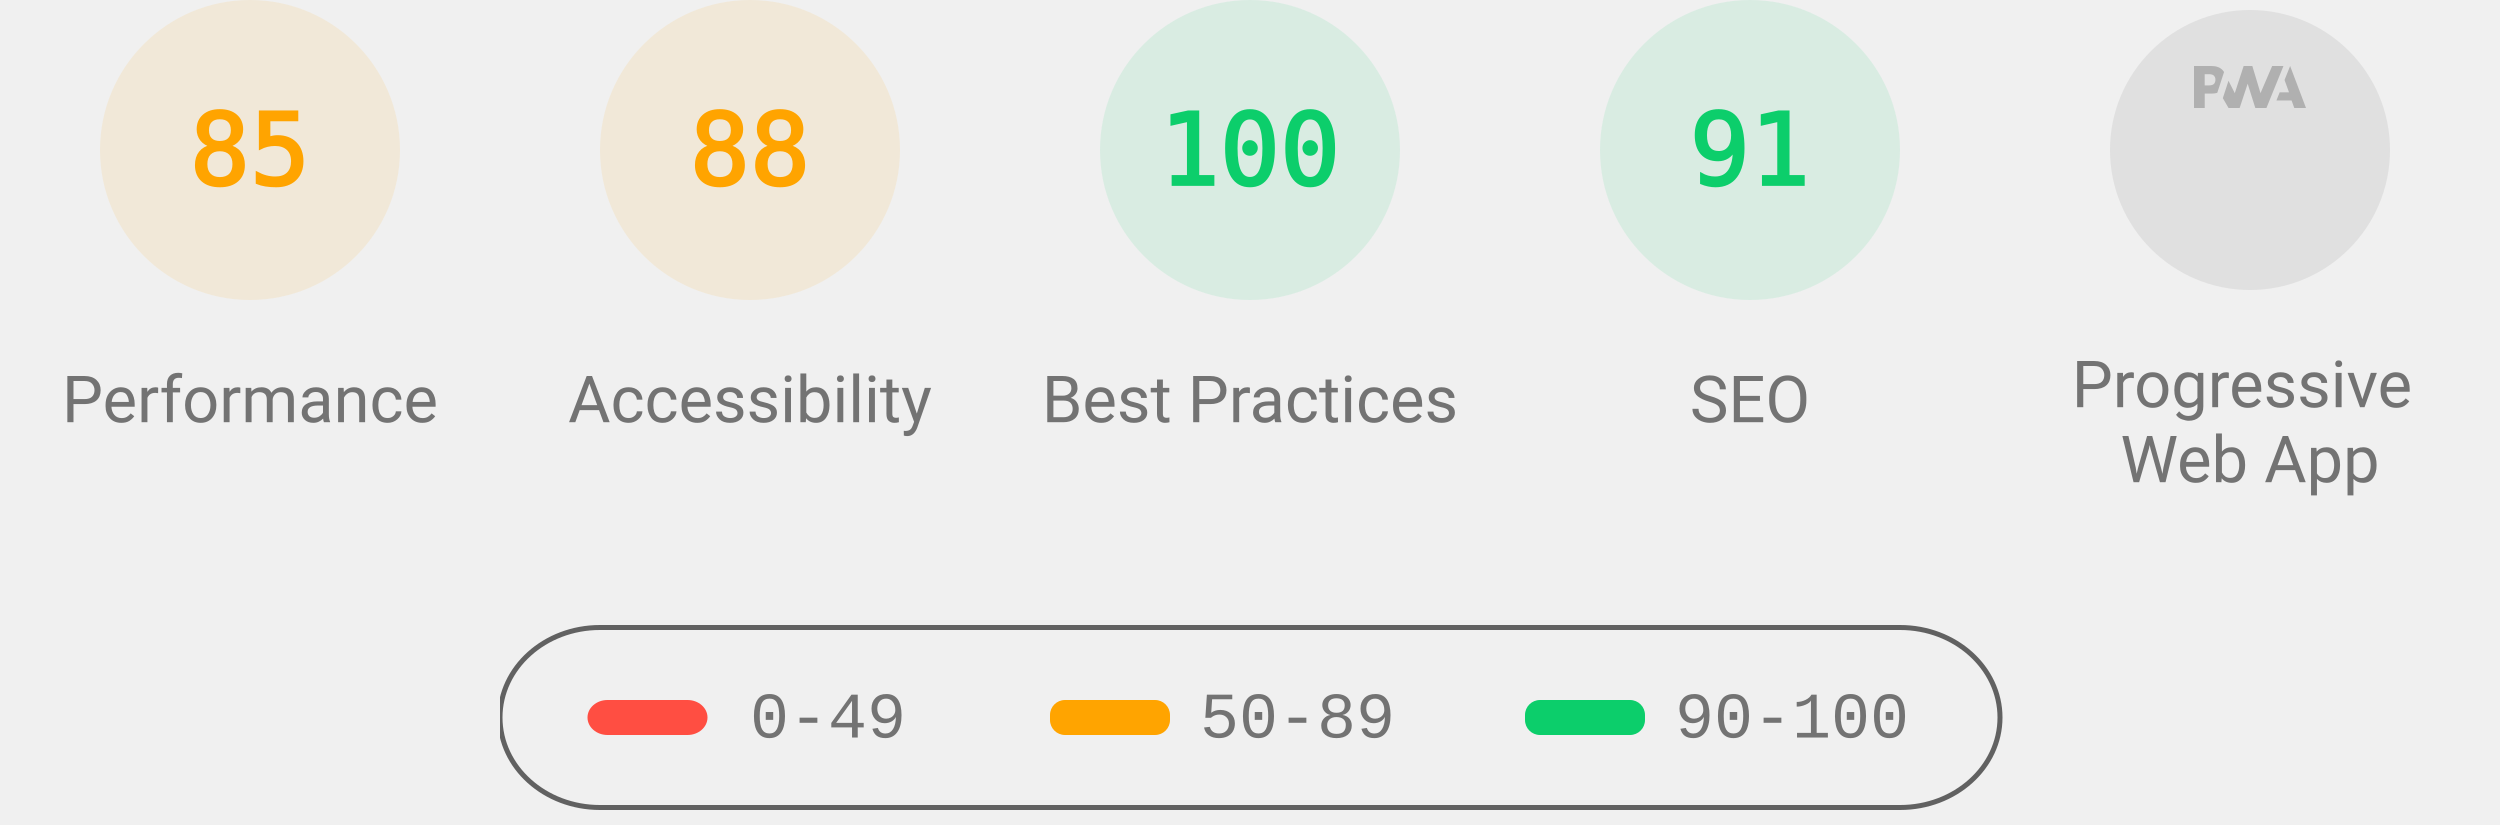
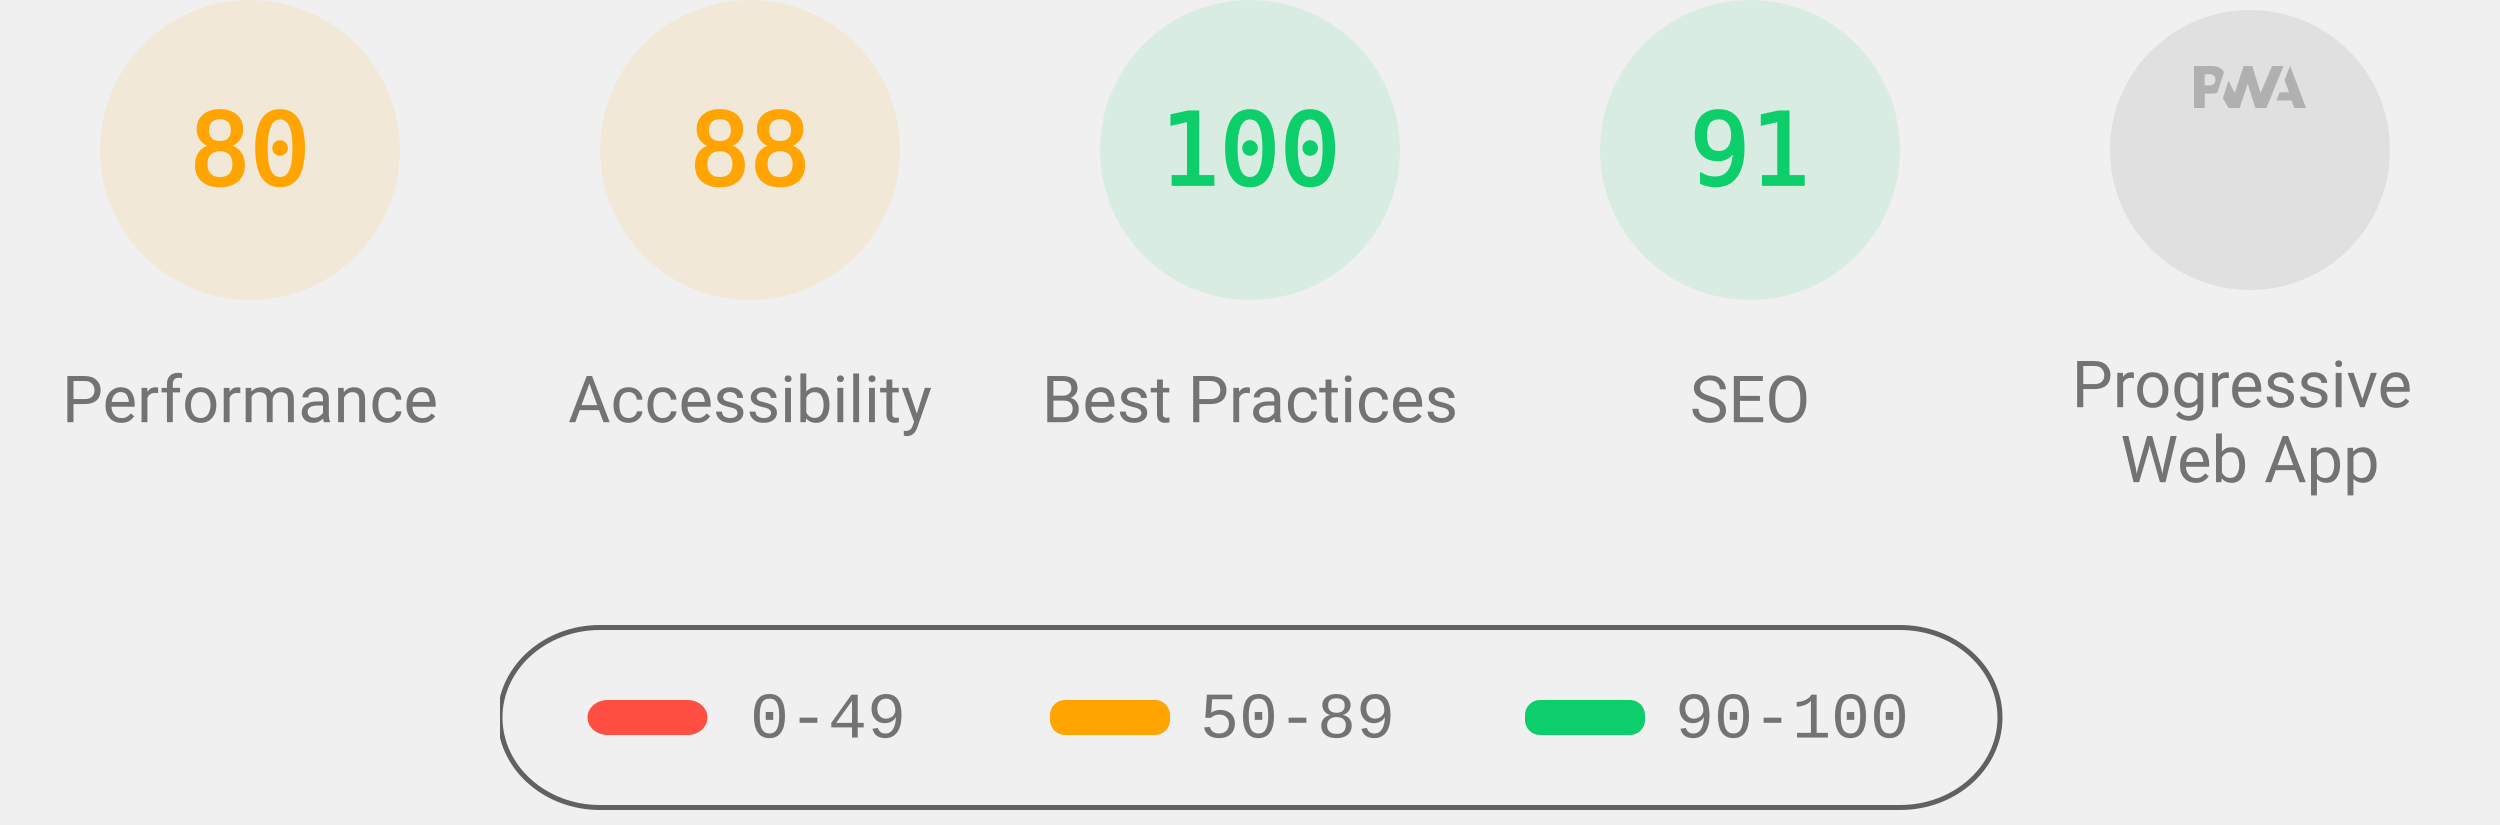
<svg xmlns="http://www.w3.org/2000/svg" class="theme--agnostic" fill="none" width="1000" height="330">
  <style>
			.gauge-base {
				opacity: 0.1
			}

			.gauge-arc {
				fill: none;
				animation-delay: 250ms;
				stroke-linecap: round;
				transform: rotate(-90deg);
				transform-origin: 100px 60px;
				animation: load-gauge 1s ease forwards
			}

			.guage-text {
				font-size: 40px;
				font-family: monospace;
				text-align: center
			}

			.guage-red {
				color: #ff4e42;
				fill: #ff4e42;
				stroke: #ff4e42
			}
			.guage-orange {
				color: #ffa400;
				fill: #ffa400;
				stroke: #ffa400
			}
			.guage-green {
				color: #0cce6b;
				fill: #0cce6b;
				stroke: #0cce6b
			}
			.theme--agnostic .guage-undefined {
				color: #5c5c5c;
				fill: #5c5c5c;
				stroke: #5c5c5c
			}
			.theme--light .guage-undefined {
				color: #1e1e1e;
				fill: #1e1e1e;
				stroke: #1e1e1e
			}
			.theme--dark .guage-undefined {
				color: #f5f5f5;
				fill: #f5f5f5;
				stroke: #f5f5f5
			}

			.guage-title {
				stroke: none;
				font-size: 26px;
				line-height: 26px;
				font-family: Roboto, Halvetica, Arial, sans-serif
			}
			.metric.guage-title {
				font-family: 'Courier New', Courier, monospace
			}
			.theme--agnostic .guage-title {
				color: #737373;
				fill: #737373
			}
			.theme--light .guage-title {
				color: #212121;
				fill: #212121
			}
			.theme--dark .guage-title {
				color: #f5f5f5;
				fill: #f5f5f5
			}

			@keyframes load-gauge {
				from {
					stroke-dasharray: 0 352.858
				}
			}
			.lh-gauge--pwa__disc {
				fill: #e0e0e0
			}
			.lh-gauge--pwa__logo {
				position: relative;
				fill: #b0b0b0
			}
			.lh-gauge--pwa__invisible {
				display: none
			}
			.lh-gauge--pwa__visible {
				display: inline
			}
			.guage-invisible {
				display: none
			}
			.lh-gauge--pwa__logo--primary-color {
				fill: #304ffe
			}
			.theme--agnostic .lh-gauge--pwa__logo--secondary-color {
				fill: #787878
			}
			.theme--light .lh-gauge--pwa__logo--secondary-color {
				fill: #3d3d3d
			}
			.theme--dark .lh-gauge--pwa__logo--secondary-color {
				fill: #d8b6b6
			}
			.theme--light #svg_2 {
				stroke: #00000022
			}
			.theme--agnostic #svg_2 {
				stroke: #616161
			}
			.theme--light #svg_2 {
				stroke: #00000022
			}
			.theme--dark #svg_2 {
				stroke: #f5f5f566
			}
		</style>
  <svg class="guage-div guage-perf guage-orange" viewBox="0 0 200 200" width="200" height="200" x="0" y="0">
    <circle class="gauge-base" r="56" cx="100" cy="60" stroke-width="8" />
-     <circle class="gauge-arc guage-arc-1" r="56" cx="100" cy="60" stroke-width="8" style="stroke-dasharray: 299.079, 351.858;" />
-     <text class="guage-text" x="100px" y="60px" alignment-baseline="central" dominant-baseline="central" text-anchor="middle">85</text>
+     <circle class="gauge-arc guage-arc-1" r="56" cx="100" cy="60" stroke-width="8" style="stroke-dasharray: 281.486, 351.858;" />
+     <text class="guage-text" x="100px" y="60px" alignment-baseline="central" dominant-baseline="central" text-anchor="middle">80</text>
    <text class="guage-title" x="100px" y="160px" alignment-baseline="central" dominant-baseline="central" text-anchor="middle">Performance</text>
  </svg>,<svg class="guage-div guage-perf guage-orange" viewBox="0 0 200 200" width="200" height="200" x="200" y="0">
    <circle class="gauge-base" r="56" cx="100" cy="60" stroke-width="8" />
    <circle class="gauge-arc guage-arc-1" r="56" cx="100" cy="60" stroke-width="8" style="stroke-dasharray: 309.635, 351.858;" />
    <text class="guage-text" x="100px" y="60px" alignment-baseline="central" dominant-baseline="central" text-anchor="middle">88</text>
    <text class="guage-title" x="100px" y="160px" alignment-baseline="central" dominant-baseline="central" text-anchor="middle">Accessibility</text>
  </svg>,<svg class="guage-div guage-perf guage-green" viewBox="0 0 200 200" width="200" height="200" x="400" y="0">
    <circle class="gauge-base" r="56" cx="100" cy="60" stroke-width="8" />
    <circle class="gauge-arc guage-arc-1" r="56" cx="100" cy="60" stroke-width="8" style="stroke-dasharray: 351.858, 351.858;" />
    <text class="guage-text" x="100px" y="60px" alignment-baseline="central" dominant-baseline="central" text-anchor="middle">100</text>
    <text class="guage-title" x="100px" y="160px" alignment-baseline="central" dominant-baseline="central" text-anchor="middle">Best Practices</text>
  </svg>,<svg class="guage-div guage-perf guage-green" viewBox="0 0 200 200" width="200" height="200" x="600" y="0">
    <circle class="gauge-base" r="56" cx="100" cy="60" stroke-width="8" />
    <circle class="gauge-arc guage-arc-1" r="56" cx="100" cy="60" stroke-width="8" style="stroke-dasharray: 320.191, 351.858;" />
    <text class="guage-text" x="100px" y="60px" alignment-baseline="central" dominant-baseline="central" text-anchor="middle">91</text>
    <text class="guage-title" x="100px" y="160px" alignment-baseline="central" dominant-baseline="central" text-anchor="middle">SEO</text>
  </svg>,<svg class="guage-div guage-pwa" viewBox="0 0 200 200" width="200" height="200" x="800" y="0">
    <svg viewBox="0 0 60 60" width="112" height="112" x="44" y="4">
      <defs>
        <linearGradient id="lh-gauge--pwa__check-circle__gradient-0" x1="50%" y1="0%" x2="50%" y2="100%">
          <stop stop-color="#00C852" offset="0%" />
          <stop stop-color="#009688" offset="100%" />
        </linearGradient>
        <linearGradient id="lh-gauge--pwa__installable__shadow-gradient-0" x1="76.056%" x2="24.111%" y1="82.995%" y2="24.735%">
          <stop stop-color="#A5D6A7" offset="0%" />
          <stop stop-color="#80CBC4" offset="100%" />
        </linearGradient>
        <linearGradient id="lh-gauge--pwa__fast-reliable__shadow-gradient-0" x1="76.056%" y1="82.995%" x2="25.678%" y2="26.493%">
          <stop stop-color="#64B5F6" offset="0%" />
          <stop stop-color="#2979FF" offset="100%" />
        </linearGradient>
        <g id="lh-gauge--pwa__fast-reliable-badge-0">
          <circle fill="#FFFFFF" cx="10" cy="10" r="10" />
          <path fill="#304FFE" d="M10 3.58l5.25 2.34v3.5c0 3.23-2.24 6.26-5.25 7-3.01-.74-5.25-3.77-5.25-7v-3.5L10 3.58zm-.47 10.74l2.76-4.83.03-.07c.04-.08 0-.24-.22-.24h-1.64l.47-3.26h-.47l-2.7 4.77c-.02.01.05-.1-.04.05-.09.16-.1.31.18.31h1.63l-.47 3.27h.47z" />
        </g>
        <g id="lh-gauge--pwa__installable-badge-0">
          <circle fill="#FFFFFF" cx="10" cy="10" r="10" />
          <path fill="#009688" d="M10 4.167A5.835 5.835 0 0 0 4.167 10 5.835 5.835 0 0 0 10 15.833 5.835 5.835 0 0 0 15.833 10 5.835 5.835 0 0 0 10 4.167zm2.917 6.416h-2.334v2.334H9.417v-2.334H7.083V9.417h2.334V7.083h1.166v2.334h2.334v1.166z" />
        </g>
      </defs>
      <g stroke="none" fill-rule="nonzero">
        <circle class="lh-gauge--pwa__disc" cx="30" cy="30" r="30" />
        <g class="lh-gauge--pwa__logo">
          <path d="M35.66 19.39l.7-1.75h2L37.4 15 38.6 12l3.4 9h-2.51l-.58-1.61z" />
          <path d="M33.52 21l3.65-9h-2.42l-2.5 5.82L30.5 12h-1.86l-1.9 5.82-1.35-2.65-1.21 3.72L25.4 21h2.38l1.72-5.2 1.64 5.2z" />
          <path fill-rule="nonzero" d="M20.3 17.91h1.48c.45 0 .85-.05 1.2-.15l.39-1.18 1.07-3.3a2.64 2.64 0 0 0-.28-.37c-.55-.6-1.36-.91-2.42-.91H18v9h2.3V17.9zm1.96-3.84c.22.22.33.5.33.87 0 .36-.1.65-.29.87-.2.23-.59.35-1.15.35h-.86v-2.41h.87c.52 0 .89.1 1.1.32z" />
        </g>
        <rect class="lh-gauge--pwa__component lh-gauge--pwa__na-line lh-gauge--pwa__invisible" fill="#FFFFFF" x="20" y="32" width="20" height="4" rx="2" />
        <g class="lh-gauge--pwa__component lh-gauge--pwa__fast-reliable-badge lh-gauge--pwa__invisible" transform="translate(20, 29)">
          <path fill="url(#lh-gauge--pwa__fast-reliable__shadow-gradient-0)" d="M33.63 19.49A30 30 0 0 1 16.2 30.36L3 17.14 17.14 3l16.49 16.49z" />
          <use href="#lh-gauge--pwa__fast-reliable-badge-0" />
        </g>
        <g class="lh-gauge--pwa__component lh-gauge--pwa__installable-badge lh-gauge--pwa__invisible" transform="translate(20, 29)">
          <path fill="url(#lh-gauge--pwa__installable__shadow-gradient-0)" d="M33.629 19.487c-4.272 5.453-10.391 9.39-17.415 10.869L3 17.142 17.142 3 33.63 19.487z" />
          <use href="#lh-gauge--pwa__installable-badge-0" />
        </g>
        <g class="lh-gauge--pwa__component lh-gauge--pwa__fast-reliable-installable-badges lh-gauge--pwa__invisible">
          <g transform="translate(8, 29)">
            <path fill="url(#lh-gauge--pwa__fast-reliable__shadow-gradient-0)" d="M16.321 30.463L3 17.143 17.142 3l22.365 22.365A29.864 29.864 0 0 1 22 31c-1.942 0-3.84-.184-5.679-.537z" />
            <use href="#lh-gauge--pwa__fast-reliable-badge-0" />
          </g>
          <g transform="translate(32, 29)">
            <path fill="url(#lh-gauge--pwa__installable__shadow-gradient-0)" d="M25.982 11.84a30.107 30.107 0 0 1-13.08 15.203L3 17.143 17.142 3l8.84 8.84z" />
            <use href="#lh-gauge--pwa__installable-badge-0" />
          </g>
        </g>
        <g class="lh-gauge--pwa__component lh-gauge--pwa__check-circle lh-gauge--pwa__invisible" transform="translate(18, 28)">
          <circle fill="#FFFFFF" cx="12" cy="12" r="12" />
          <path fill="url(#lh-gauge--pwa__check-circle__gradient-0)" d="M12 2a10 10 0 1 0 0 20 10 10 0 0 0 0-20zm-2 15l-5-5 1.41-1.41L10 14.17l7.59-7.59L19 8l-9 9z" />
        </g>
      </g>
    </svg>
    <text class="guage-title" y="160px" alignment-baseline="central" dominant-baseline="central" text-anchor="middle">
      <tspan x="100px" dy="-6px">Progressive</tspan>
      <tspan x="100px" dy="30px">Web App</tspan>
    </text>
  </svg>
  <svg width="604" height="76" x="200" y="250">
    <g>
      <rect fill="none" id="canvas_background" height="80" width="604" y="-1" x="-1" />
      <g display="none" overflow="visible" y="0" x="0" height="100%" width="100%" id="canvasGrid">
        <rect fill="url(#gridpattern)" stroke-width="0" y="0" x="0" height="100%" width="100%" />
      </g>
    </g>
    <g>
      <rect fill-opacity="0" stroke-width="2" rx="40" id="svg_2" height="72" width="600" y="1" x="0" fill="#000000" />
      <rect stroke="#000" rx="8" id="svg_3" height="14" width="48" y="30" x="35" stroke-opacity="null" stroke-width="0" fill="#ff4e42" />
      <rect stroke="#000" rx="6" id="svg_4" height="14" width="48" y="30" x="220" stroke-opacity="null" stroke-width="0" fill="#ffa400" />
      <rect stroke="#000" rx="6" id="svg_5" height="14" width="48" y="30" x="410" stroke-opacity="null" stroke-width="0" fill="#0cce6b" />
      <text class="metric guage-title" xml:space="preserve" text-anchor="start" font-size="26" id="svg_6" y="45" x="100" stroke-opacity="null" stroke-width="0" stroke="#000">0-49</text>
      <text class="metric guage-title" xml:space="preserve" text-anchor="start" font-size="26" id="svg_7" y="45" x="280" stroke-opacity="null" stroke-width="0" stroke="#000">50-89</text>
      <text class="metric guage-title" xml:space="preserve" text-anchor="start" font-size="26" id="svg_8" y="45" x="470" stroke-opacity="null" stroke-width="0" stroke="#000">90-100</text>
    </g>
  </svg>
</svg>
